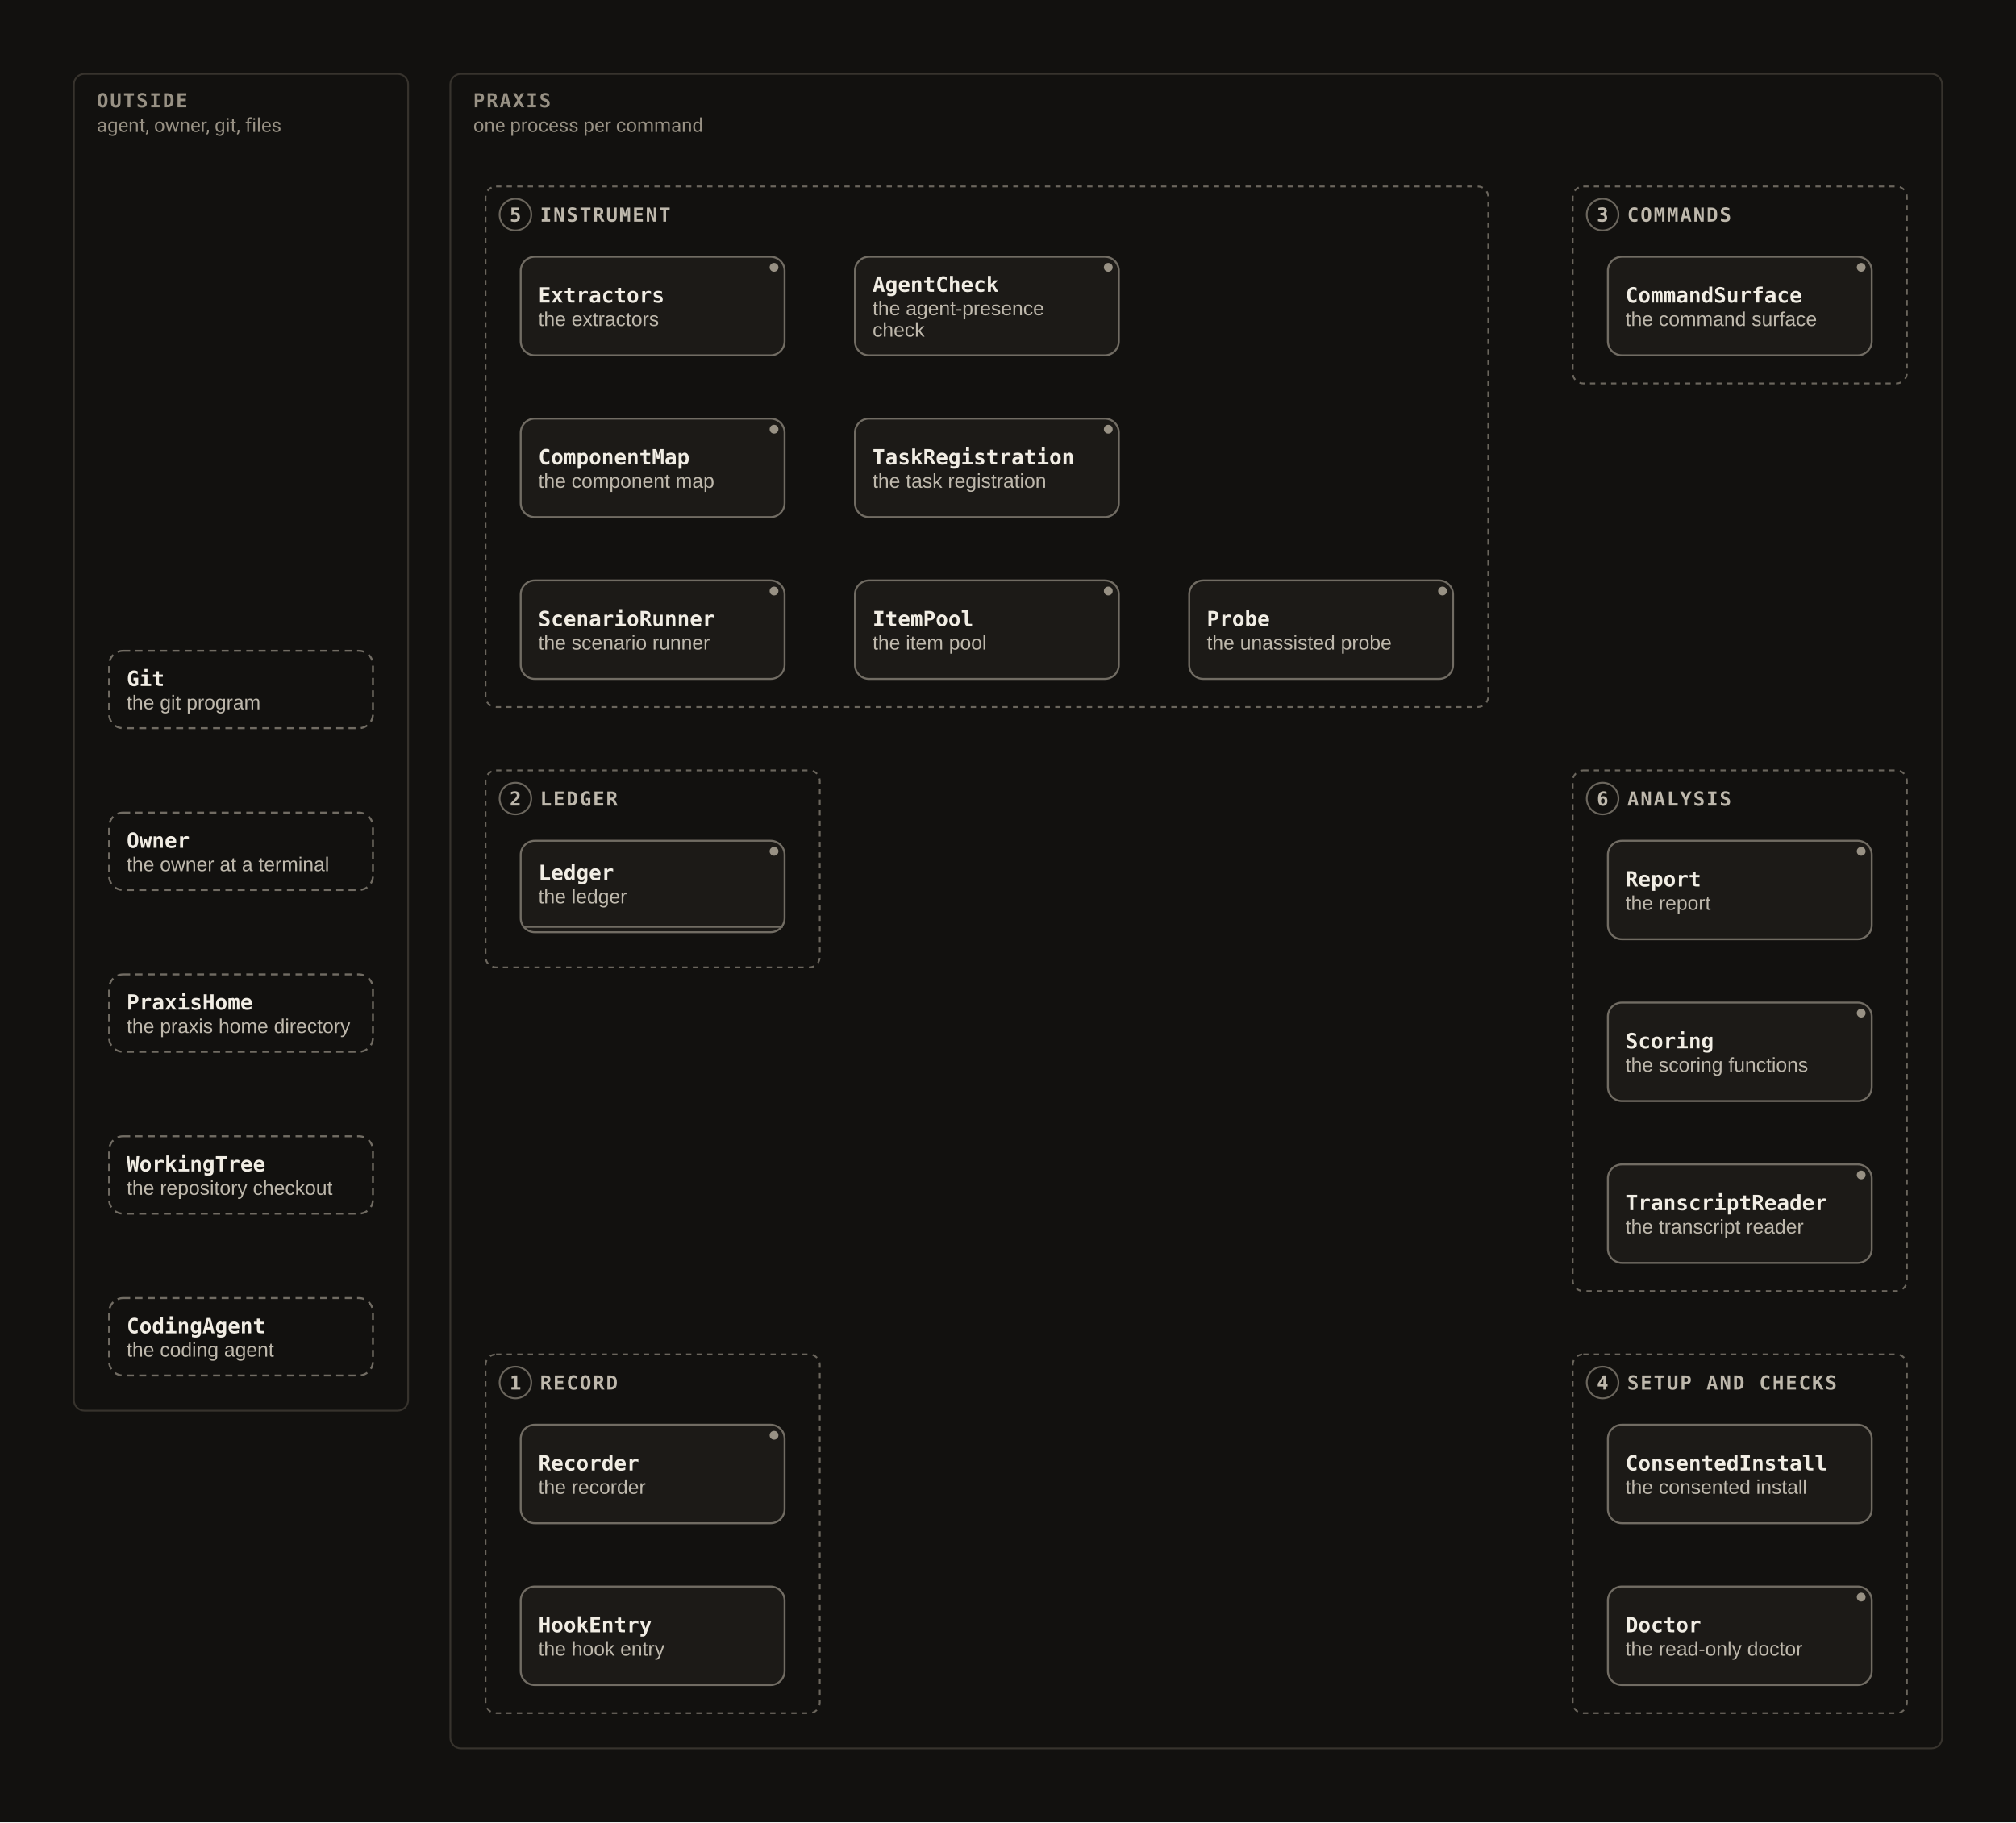
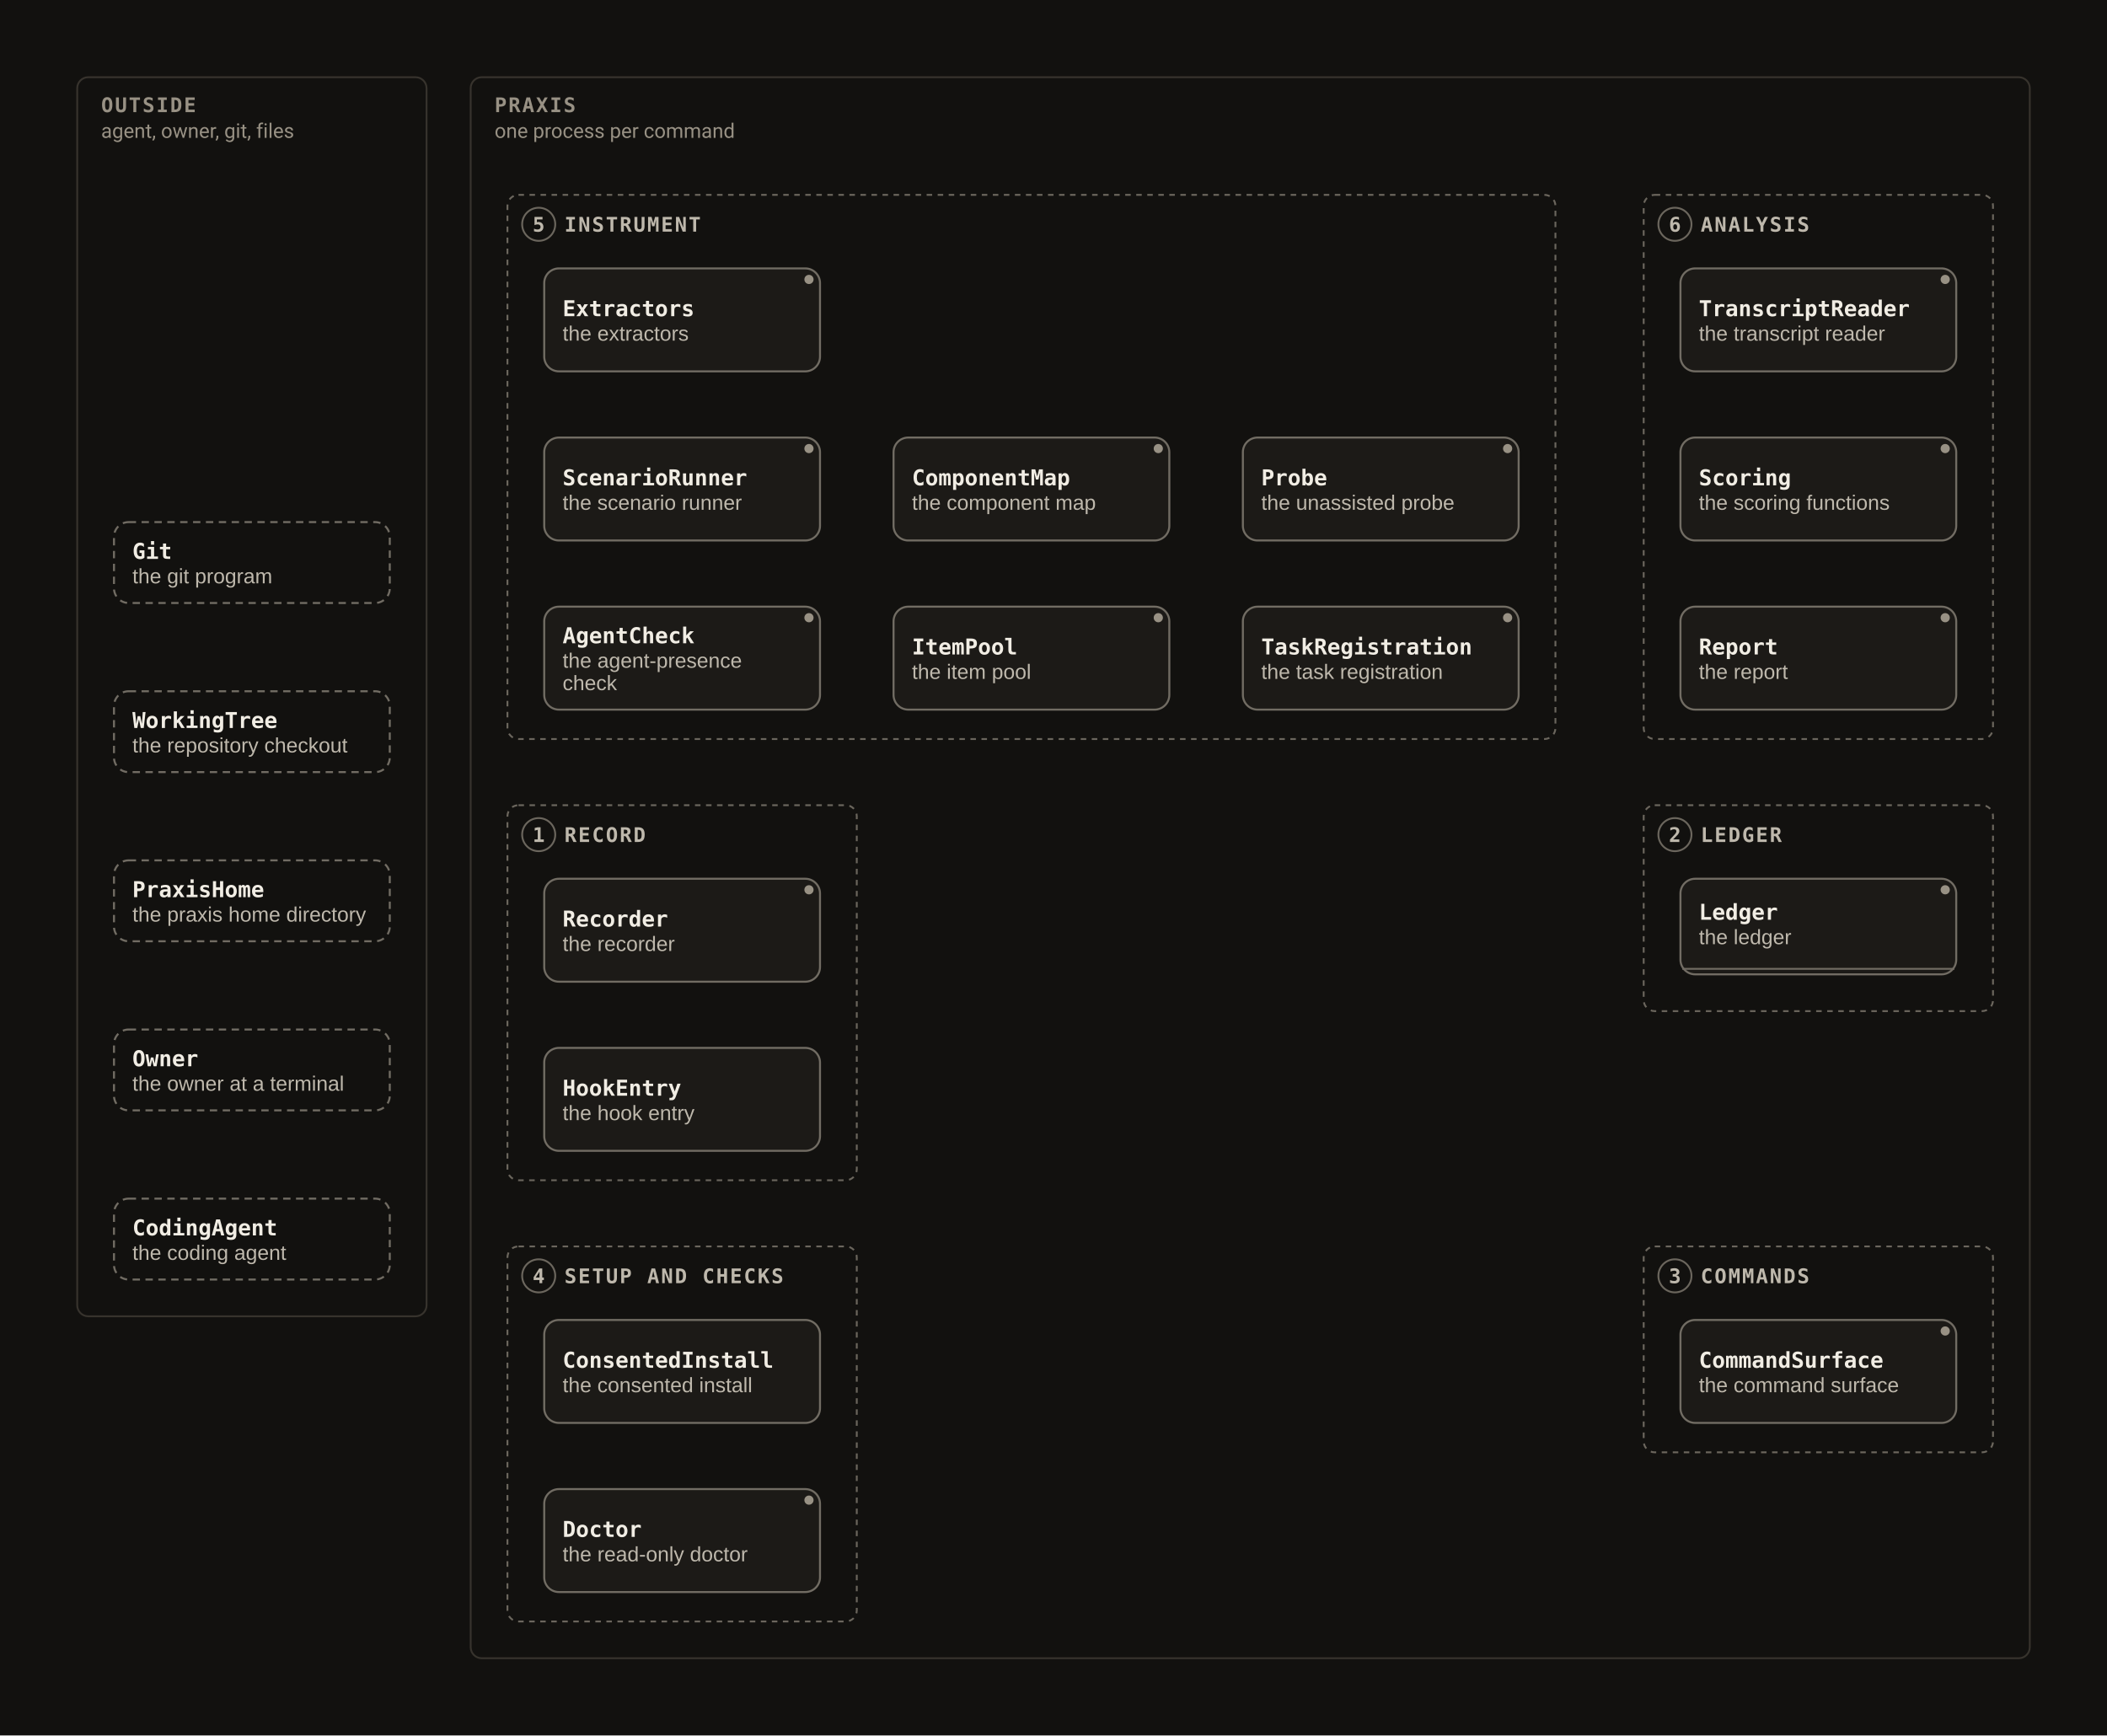
- <svg xmlns="http://www.w3.org/2000/svg" id="lessonmap" class="scene" viewBox="-26 -26 1146 1036" data-fit="-17.55 16 1116.1 952" data-grow="1.029" data-read="1.008" preserveAspectRatio="xMidYMid meet" tabindex="0" role="application" aria-label="Structure: Which components are in each region and container? All component cards and only the flows of the Structure layer. Each flow label gives its artifact.">
-   <rect x="-26" y="-26" width="1146" height="1036" fill="#12110F" />
+ <svg xmlns="http://www.w3.org/2000/svg" id="lessonmap" class="scene" viewBox="-26 -26 1146 944" data-fit="16 16 1084.8 860" data-grow="1.029" data-read="1.008" preserveAspectRatio="xMidYMid meet" tabindex="0" role="application" aria-label="Structure: Which components are in each region and container? All component cards and only the flows of the Structure layer. Each flow label gives its artifact.">
+   <rect x="-26" y="-26" width="1146" height="944" fill="#12110F" />
  <defs>
    <marker id="lessonmap-m-l-structure" viewBox="0 0 8 8" refX="7" refY="4" markerUnits="userSpaceOnUse" markerWidth="9" markerHeight="9" orient="auto-start-reverse">
      <path d="M0,0 L8,4 L0,8 z" fill="#716C63" />
    </marker>
    <marker id="lessonmap-m-l-system" viewBox="0 0 8 8" refX="7" refY="4" markerUnits="userSpaceOnUse" markerWidth="9" markerHeight="9" orient="auto-start-reverse">
      <path d="M0,0 L8,4 L0,8 z" fill="#716C63" />
    </marker>
    <marker id="lessonmap-m-l-data" viewBox="0 0 8 8" refX="7" refY="4" markerUnits="userSpaceOnUse" markerWidth="9" markerHeight="9" orient="auto-start-reverse">
      <path d="M0,0 L8,4 L0,8 z" fill="#2CB59A" />
    </marker>
    <marker id="lessonmap-m-l-control" viewBox="0 0 8 8" refX="7" refY="4" markerUnits="userSpaceOnUse" markerWidth="9" markerHeight="9" orient="auto-start-reverse">
      <path d="M0,0 L8,4 L0,8 z" fill="#B97874" />
    </marker>
    <marker id="lessonmap-m-change" viewBox="0 0 8 8" refX="7" refY="4" markerUnits="userSpaceOnUse" markerWidth="9" markerHeight="9" orient="auto-start-reverse">
      <path d="M0,0 L8,4 L0,8 z" fill="#D4675B" />
    </marker>
    <marker id="lessonmap-m-reach" viewBox="0 0 8 8" refX="7" refY="4" markerUnits="userSpaceOnUse" markerWidth="9" markerHeight="9" orient="auto-start-reverse">
      <path d="M0,0 L8,4 L0,8 z" fill="#D4675B" />
    </marker>
  </defs>
  <style>#lessonmap .node{cursor:pointer;outline:none;transition:opacity .16s ease-out}#lessonmap .node [data-part="job"] text{font-family:Arial,"Liberation Sans",Arimo,sans-serif;font-kerning:none;font-variant-ligatures:none}#lessonmap[data-live] .node.subject .node__box{stroke:var(--subject,#716C63)}#lessonmap[data-live] .node.subject rect.node__mark{stroke:var(--subject,#716C63)}#lessonmap[data-live] .node.subject path.node__mark{fill:var(--subject,#716C63)}#lessonmap .node.dim,#lessonmap .node.quiet{opacity:.32}#lessonmap .node__ring,#lessonmap .node__selection{display:none}#lessonmap .node__hl,#lessonmap .node__halo{display:none;pointer-events:none}#lessonmap .node__hl{fill:#1C1A17}#lessonmap .node__halo{fill:none;stroke:#F1EDE4;stroke-width:1.5;vector-effect:non-scaling-stroke}#lessonmap .node__box{transition:stroke .16s ease-out,stroke-width .16s ease-out}#lessonmap .node:not(.sel):not(.acts):hover .node__box{stroke-width:1.8}#lessonmap[data-live] .node:not(.sel):not(.acts):not(.endpoint):not(.subject):hover .node__box{stroke:#989184}#lessonmap .node.endpoint .node__box{stroke:#FCB442;stroke-width:2}#lessonmap .node.meas .node__box{stroke:#BEB8AC;stroke-width:2}#lessonmap .node.sel .node__box,#lessonmap .node.acts .node__box{stroke:#FCB442;stroke-width:3}#lessonmap .node.sel .node__hl,#lessonmap .node.acts .node__hl{display:inline}#lessonmap .node.peekend .node__halo{display:inline}#lessonmap .node:focus-visible .node__halo{display:inline;stroke-width:2}#lessonmap .flow,#lessonmap .flowtrace,#lessonmap .flowhl{vector-effect:non-scaling-stroke}#lessonmap .flow{stroke-width:1.6;stroke-opacity:1}#lessonmap .flow{cursor:pointer;pointer-events:stroke;outline:none;transition:opacity .12s ease-out,stroke-width .12s ease-out,visibility 0s}#lessonmap .flow.off:not(.peek),#lessonmap .flowlbl.off:not(.peek){opacity:0;visibility:hidden;pointer-events:none;transition:opacity .16s ease-out,visibility 0s linear .16s}#lessonmap .flow.peek{stroke-opacity:1;stroke-width:2.6}#lessonmap .flow.hot{stroke-opacity:1;stroke-width:2.6}#lessonmap.peeking .flow:not(.peek),#lessonmap.peeking .flowlbl:not(.peek){opacity:.35}#lessonmap .flowhl{fill:none;stroke:#FCB44200;stroke-width:12;stroke-linecap:round;stroke-linejoin:round;pointer-events:none}#lessonmap .flowdot{fill:#FCB442;stroke:#FCB4422E;stroke-width:10;paint-order:stroke;pointer-events:none}#lessonmap .flowtrace{stroke-width:2.6;pointer-events:none}#lessonmap .flowlbl{cursor:pointer;outline:none;transition:opacity .16s ease-out,visibility 0s}#lessonmap .flowlbl text{pointer-events:none;fill:#F1EDE4;stroke:#12110F}#lessonmap .flowlbl__chip{fill:#12110F;pointer-events:none}#lessonmap .flowlbl.hot text{fill:#FCB442;font-weight:600}#lessonmap .flowlbl.peek .flowlbl__chip{stroke:#37332D;stroke-width:1}#lessonmap .flowlbl.cueing{opacity:0}#lessonmap .flowlbl:focus-visible .flowlbl__hit{stroke:#F1EDE4;stroke-width:1.5}#lessonmap{width:100%;height:auto;display:block;overflow:hidden;touch-action:none;cursor:grab}#lessonmap.panning{cursor:grabbing}#lessonmap .zone__h{cursor:zoom-in;-webkit-user-select:none;user-select:none}@media print{#lessonmap .view{transform:none!important}}:root[data-reduce-motion=true] #lessonmap *{transition:none!important;animation:none!important}@media (prefers-reduced-motion:reduce){:root:not([data-reduce-motion]) #lessonmap *{transition:none!important;animation:none!important}}</style>
  <g class="view">
-     <rect x="16" y="16" width="190" height="760" rx="6" fill="none" stroke="#37332D" stroke-width="1" vector-effect="non-scaling-stroke" />
+     <rect x="16" y="16" width="190" height="674" rx="6" fill="none" stroke="#37332D" stroke-width="1" vector-effect="non-scaling-stroke" />
    <g class="box__h" data-at="16 16 190">
      <text x="29.0" y="35.0" class="t0">OUTSIDE</text>
      <text x="29.0" y="49.0" class="t1">agent, owner, git, files</text>
    </g>
-     <rect x="230" y="16" width="848" height="952" rx="6" fill="none" stroke="#37332D" stroke-width="1" vector-effect="non-scaling-stroke" />
+     <rect x="230" y="16" width="848" height="860" rx="6" fill="none" stroke="#37332D" stroke-width="1" vector-effect="non-scaling-stroke" />
    <g class="box__h" data-at="230 16 848">
      <text x="243.0" y="35.0" class="t0">PRAXIS</text>
      <text x="243.0" y="49.0" class="t1">one process per command</text>
    </g>
    <g data-part="zones">
-       <rect x="250" y="744" width="190" height="204" rx="6" fill="none" stroke="#6B665D" stroke-width="1" stroke-dasharray="3 3" vector-effect="non-scaling-stroke" />
-       <g class="zone__h" data-zone="record" data-at="250 760 190">
-         <circle cx="267" cy="760" r="9" fill="#12110F" stroke="#6B665D" stroke-width="1" vector-effect="non-scaling-stroke" />
-         <text x="267.0" y="764.0" class="t2">1</text>
-         <text x="281.0" y="764.0" class="t3">RECORD</text>
-       </g>
-       <rect x="250" y="412" width="190" height="112" rx="6" fill="none" stroke="#6B665D" stroke-width="1" stroke-dasharray="3 3" vector-effect="non-scaling-stroke" />
-       <g class="zone__h" data-zone="ledger" data-at="250 428 190">
+       <rect x="250" y="412" width="190" height="204" rx="6" fill="none" stroke="#6B665D" stroke-width="1" stroke-dasharray="3 3" vector-effect="non-scaling-stroke" />
+       <g class="zone__h" data-zone="record" data-at="250 428 190">
        <circle cx="267" cy="428" r="9" fill="#12110F" stroke="#6B665D" stroke-width="1" vector-effect="non-scaling-stroke" />
-         <text x="267.0" y="432.0" class="t2">2</text>
-         <text x="281.0" y="432.0" class="t3">LEDGER</text>
-       </g>
-       <rect x="868" y="80" width="190" height="112" rx="6" fill="none" stroke="#6B665D" stroke-width="1" stroke-dasharray="3 3" vector-effect="non-scaling-stroke" />
-       <g class="zone__h" data-zone="commands" data-at="868 96 190">
-         <circle cx="885" cy="96" r="9" fill="#12110F" stroke="#6B665D" stroke-width="1" vector-effect="non-scaling-stroke" />
-         <text x="885.0" y="100.0" class="t2">3</text>
-         <text x="899.0" y="100.0" class="t3">COMMANDS</text>
-       </g>
-       <rect x="868" y="744" width="190" height="204" rx="6" fill="none" stroke="#6B665D" stroke-width="1" stroke-dasharray="3 3" vector-effect="non-scaling-stroke" />
-       <g class="zone__h" data-zone="owner" data-at="868 760 190">
-         <circle cx="885" cy="760" r="9" fill="#12110F" stroke="#6B665D" stroke-width="1" vector-effect="non-scaling-stroke" />
-         <text x="885.0" y="764.0" class="t2">4</text>
-         <text x="899.0" y="764.0" class="t3">SETUP AND CHECKS</text>
+         <text x="267.0" y="432.0" class="t2">1</text>
+         <text x="281.0" y="432.0" class="t3">RECORD</text>
+       </g>
+       <rect x="868" y="412" width="190" height="112" rx="6" fill="none" stroke="#6B665D" stroke-width="1" stroke-dasharray="3 3" vector-effect="non-scaling-stroke" />
+       <g class="zone__h" data-zone="ledger" data-at="868 428 190">
+         <circle cx="885" cy="428" r="9" fill="#12110F" stroke="#6B665D" stroke-width="1" vector-effect="non-scaling-stroke" />
+         <text x="885.0" y="432.0" class="t2">2</text>
+         <text x="899.0" y="432.0" class="t3">LEDGER</text>
+       </g>
+       <rect x="868" y="652" width="190" height="112" rx="6" fill="none" stroke="#6B665D" stroke-width="1" stroke-dasharray="3 3" vector-effect="non-scaling-stroke" />
+       <g class="zone__h" data-zone="commands" data-at="868 668 190">
+         <circle cx="885" cy="668" r="9" fill="#12110F" stroke="#6B665D" stroke-width="1" vector-effect="non-scaling-stroke" />
+         <text x="885.0" y="672.0" class="t2">3</text>
+         <text x="899.0" y="672.0" class="t3">COMMANDS</text>
+       </g>
+       <rect x="250" y="652" width="190" height="204" rx="6" fill="none" stroke="#6B665D" stroke-width="1" stroke-dasharray="3 3" vector-effect="non-scaling-stroke" />
+       <g class="zone__h" data-zone="owner" data-at="250 668 190">
+         <circle cx="267" cy="668" r="9" fill="#12110F" stroke="#6B665D" stroke-width="1" vector-effect="non-scaling-stroke" />
+         <text x="267.0" y="672.0" class="t2">4</text>
+         <text x="281.0" y="672.0" class="t3">SETUP AND CHECKS</text>
      </g>
      <rect x="250" y="80" width="570" height="296" rx="6" fill="none" stroke="#6B665D" stroke-width="1" stroke-dasharray="3 3" vector-effect="non-scaling-stroke" />
      <g class="zone__h" data-zone="measure" data-at="250 96 570">
        <circle cx="267" cy="96" r="9" fill="#12110F" stroke="#6B665D" stroke-width="1" vector-effect="non-scaling-stroke" />
        <text x="267.0" y="100.0" class="t2">5</text>
        <text x="281.0" y="100.0" class="t3">INSTRUMENT</text>
      </g>
-       <rect x="868" y="412" width="190" height="296" rx="6" fill="none" stroke="#6B665D" stroke-width="1" stroke-dasharray="3 3" vector-effect="non-scaling-stroke" />
-       <g class="zone__h" data-zone="analysis" data-at="868 428 190">
-         <circle cx="885" cy="428" r="9" fill="#12110F" stroke="#6B665D" stroke-width="1" vector-effect="non-scaling-stroke" />
-         <text x="885.0" y="432.0" class="t2">6</text>
-         <text x="899.0" y="432.0" class="t3">ANALYSIS</text>
+       <rect x="868" y="80" width="190" height="296" rx="6" fill="none" stroke="#6B665D" stroke-width="1" stroke-dasharray="3 3" vector-effect="non-scaling-stroke" />
+       <g class="zone__h" data-zone="analysis" data-at="868 96 190">
+         <circle cx="885" cy="96" r="9" fill="#12110F" stroke="#6B665D" stroke-width="1" vector-effect="non-scaling-stroke" />
+         <text x="885.0" y="100.0" class="t2">6</text>
+         <text x="899.0" y="100.0" class="t3">ANALYSIS</text>
      </g>
    </g>
    <g data-part="flow" />
    <g class="node built" data-id="Extractors" data-kind="component" data-state="built" data-region="measure" role="button" tabindex="0" aria-label="Extractors, the extractors, source recorded">
      <rect class="node__box" x="270.0" y="120.0" width="150.0" height="56.0" rx="8.0" fill="#1C1A17" stroke="#716C63" stroke-width="1.1" />
      <rect class="node__ring" x="273.0" y="123.0" width="144.0" height="50.0" rx="7.0" />
      <rect class="node__selection" x="275.0" y="127.0" width="1" height="42.0" fill="#FCB442" />
      <text x="280.0" y="146.0" class="t4">Extractors</text>
-       <g class="node__note" aria-label="Note: The recorder, the component map, the item pool, the task registration, and the probe call static_imports. The scenario runner calls scratch_clone and run_scenario, and its rows carry X2_VERSION.">
+       <g class="node__note" aria-label="Note: The recorder, the component map, the item pool, the task registration, and the probe call static_imports. A resolved TYPE_CHECKING import is an edge that is not module-level, and type_only counts it, not blind_spots (EXTRACTOR_VERSION x1-v2). The scenario runner calls scratch_clone and run_scenario, and its rows carry X2_VERSION.">
        <circle cx="414.0" cy="126.0" r="2.5" fill="#989184" />
      </g>
      <g data-part="job">
        <text x="280.0" y="159.3" class="t5">the extractors</text>
      </g>
    </g>
-     <g class="node built" data-id="AgentCheck" data-kind="component" data-state="built" data-region="measure" role="button" tabindex="0" aria-label="AgentCheck, the agent-presence check, source recorded">
-       <rect class="node__box" x="460.0" y="120.0" width="150.0" height="56.0" rx="8.0" fill="#1C1A17" stroke="#716C63" stroke-width="1.1" />
-       <rect class="node__ring" x="463.0" y="123.0" width="144.0" height="50.0" rx="7.0" />
-       <rect class="node__selection" x="465.0" y="127.0" width="1" height="42.0" fill="#FCB442" />
-       <text x="470.0" y="139.9" class="t4">AgentCheck</text>
-       <g class="node__note" aria-label="Note: The command surface, the doctor, the item pool, the scenario runner, the task registration, and the probe call locate. The doctor and the probe call attached_agents.">
-         <circle cx="604.0" cy="126.0" r="2.5" fill="#989184" />
-       </g>
-       <g data-part="job">
-         <text x="470.0" y="153.2" class="t5">the agent-presence</text>
-         <text x="470.0" y="165.4" class="t5">check</text>
-       </g>
-     </g>
-     <g class="node built" data-id="CommandSurface" data-kind="component" data-state="built" data-region="commands" role="button" tabindex="0" aria-label="CommandSurface, the command surface, source recorded">
+     <g class="node built" data-id="TranscriptReader" data-kind="component" data-state="built" data-region="analysis" role="button" tabindex="0" aria-label="TranscriptReader, the transcript reader, source recorded">
      <rect class="node__box" x="888.0" y="120.0" width="150.0" height="56.0" rx="8.0" fill="#1C1A17" stroke="#716C63" stroke-width="1.1" />
      <rect class="node__ring" x="891.0" y="123.0" width="144.0" height="50.0" rx="7.0" />
      <rect class="node__selection" x="893.0" y="127.0" width="1" height="42.0" fill="#FCB442" />
-       <text x="898.0" y="146.0" class="t4">CommandSurface</text>
-       <g class="node__note" aria-label="Note: The package module praxis holds only the docstring and __version__, which the command surface prints for --version.">
+       <text x="898.0" y="146.0" class="t4">TranscriptReader</text>
+       <g class="node__note" aria-label="Note: The probe and the report call locate and read, and the recorder calls options_hash. The name sets that it returns must never be stored.">
        <circle cx="1032.0" cy="126.0" r="2.5" fill="#989184" />
      </g>
      <g data-part="job">
-         <text x="898.0" y="159.3" class="t5">the command surface</text>
-       </g>
-     </g>
-     <g class="node built" data-id="ComponentMap" data-kind="component" data-state="built" data-region="measure" role="button" tabindex="0" aria-label="ComponentMap, the component map, source recorded">
+         <text x="898.0" y="159.3" class="t5">the transcript reader</text>
+       </g>
+     </g>
+     <g class="node built" data-id="ScenarioRunner" data-kind="component" data-state="built" data-region="measure" role="button" tabindex="0" aria-label="ScenarioRunner, the scenario runner, source recorded">
      <rect class="node__box" x="270.0" y="212.0" width="150.0" height="56.0" rx="8.0" fill="#1C1A17" stroke="#716C63" stroke-width="1.1" />
      <rect class="node__ring" x="273.0" y="215.0" width="144.0" height="50.0" rx="7.0" />
      <rect class="node__selection" x="275.0" y="219.0" width="1" height="42.0" fill="#FCB442" />
-       <text x="280.0" y="238.0" class="t4">ComponentMap</text>
-       <g class="node__note" aria-label="Note: A flat package has more than 30 children at depth 1. Its children are grouped by the name before the first underscore. Then each one-file group joins the multi-file group with the most import edges, when that maximum is unique. The edges come from static_imports. The ledger calls from_json before it stores a map. The recorder, the item pool, the scenario runner, the task registration, the probe, and the report parse the frozen map and assign paths with it.">
+       <text x="280.0" y="238.0" class="t4">ScenarioRunner</text>
+       <g class="node__note" aria-label="Note: The scenario file is a closed shape. A scenario id is stored as an identifier, and the argv is stored only as a hash. PRAXIS_HOME points into the clone, so a scenario cannot write the owner's ledger. The clone is deleted after each scenario, also when it fails.">
        <circle cx="414.0" cy="218.0" r="2.5" fill="#989184" />
      </g>
      <g data-part="job">
-         <text x="280.0" y="251.3" class="t5">the component map</text>
-       </g>
-     </g>
-     <g class="node built" data-id="TaskRegistration" data-kind="component" data-state="built" data-region="measure" role="button" tabindex="0" aria-label="TaskRegistration, the task registration, source recorded">
+         <text x="280.0" y="251.3" class="t5">the scenario runner</text>
+       </g>
+     </g>
+     <g class="node built" data-id="ComponentMap" data-kind="component" data-state="built" data-region="measure" role="button" tabindex="0" aria-label="ComponentMap, the component map, source recorded">
      <rect class="node__box" x="460.0" y="212.0" width="150.0" height="56.0" rx="8.0" fill="#1C1A17" stroke="#716C63" stroke-width="1.1" />
      <rect class="node__ring" x="463.0" y="215.0" width="144.0" height="50.0" rx="7.0" />
      <rect class="node__selection" x="465.0" y="219.0" width="1" height="42.0" fill="#FCB442" />
-       <text x="470.0" y="238.0" class="t4">TaskRegistration</text>
-       <g class="node__note" aria-label="Note: The arm generator reads only the seed, the repository id, and the task ordinal. The binding pool holds only items that no task exposed and no probe asked. The recorder, not this module, binds the task to the next prompt and closes its segment. praxis last calls last, which prints only the feedback.">
+       <text x="470.0" y="238.0" class="t4">ComponentMap</text>
+       <g class="node__note" aria-label="Note: A flat package has more than 30 children at depth 1. Its children are grouped by the name before the first underscore. Then each one-file group joins the multi-file group with the most import edges, when that maximum is unique. The edges come from static_imports. The ledger calls from_json before it stores a map. The recorder, the item pool, the scenario runner, the task registration, the probe, and the report parse the frozen map and assign paths with it.">
        <circle cx="604.0" cy="218.0" r="2.5" fill="#989184" />
      </g>
      <g data-part="job">
-         <text x="470.0" y="251.3" class="t5">the task registration</text>
-       </g>
-     </g>
-     <g class="node built" data-id="ScenarioRunner" data-kind="component" data-state="built" data-region="measure" role="button" tabindex="0" aria-label="ScenarioRunner, the scenario runner, source recorded">
+         <text x="470.0" y="251.3" class="t5">the component map</text>
+       </g>
+     </g>
+     <g class="node built" data-id="Probe" data-kind="component" data-state="built" data-region="measure" role="button" tabindex="0" aria-label="Probe, the unassisted probe, source recorded">
+       <rect class="node__box" x="650.0" y="212.0" width="150.0" height="56.0" rx="8.0" fill="#1C1A17" stroke="#716C63" stroke-width="1.1" />
+       <rect class="node__ring" x="653.0" y="215.0" width="144.0" height="50.0" rx="7.0" />
+       <rect class="node__selection" x="655.0" y="219.0" width="1" height="42.0" fill="#FCB442" />
+       <text x="660.0" y="238.0" class="t4">Probe</text>
+       <g class="node__note" aria-label="Note: A structural item without a truth from the extractors now is not asked and stays due. After the due items, a structural probe asks up to N_VALIDATION never-drawn validation items each ISO week, ranked by a hash of task.SEED. It asks an item answered on the grid once more inside the P1 window, as a retest. The knockout reads only scenario runs of the HEAD tree. Pathfinder ratings stay in memory and only the scores are stored.">
+         <circle cx="794.0" cy="218.0" r="2.5" fill="#989184" />
+       </g>
+       <g data-part="job">
+         <text x="660.0" y="251.3" class="t5">the unassisted probe</text>
+       </g>
+     </g>
+     <g class="node built" data-id="Scoring" data-kind="component" data-state="built" data-region="analysis" role="button" tabindex="0" aria-label="Scoring, the scoring functions, source recorded">
+       <rect class="node__box" x="888.0" y="212.0" width="150.0" height="56.0" rx="8.0" fill="#1C1A17" stroke="#716C63" stroke-width="1.1" />
+       <rect class="node__ring" x="891.0" y="215.0" width="144.0" height="50.0" rx="7.0" />
+       <rect class="node__selection" x="893.0" y="219.0" width="1" height="42.0" fill="#FCB442" />
+       <text x="898.0" y="238.0" class="t4">Scoring</text>
+       <g class="node__note" aria-label="Note: No I/O and no imports from other praxis modules. The probe calls pfnet and pfsim. The report calls bss, decomposition, corp_reliability, randomization_test, and snap.">
+         <circle cx="1032.0" cy="218.0" r="2.5" fill="#989184" />
+       </g>
+       <g data-part="job">
+         <text x="898.0" y="251.3" class="t5">the scoring functions</text>
+       </g>
+     </g>
+     <g class="node actor" data-id="Git" data-kind="actor" data-state="built" data-region="outside" role="button" tabindex="0" aria-label="Git, the git program, outside">
+       <rect class="node__box" x="36.0" y="258.0" width="150.0" height="44.0" rx="8.0" fill="#12110F" stroke="#716C63" stroke-width="1.1" stroke-dasharray="4 3" />
+       <rect class="node__ring" x="39.0" y="261.0" width="144.0" height="38.0" rx="7.0" />
+       <rect class="node__selection" x="41.0" y="265.0" width="1" height="30.0" fill="#FCB442" />
+       <text x="46.0" y="278.0" class="t4">Git</text>
+       <g data-part="job">
+         <text x="46.0" y="291.3" class="t5">the git program</text>
+       </g>
+     </g>
+     <g class="node built" data-id="AgentCheck" data-kind="component" data-state="built" data-region="measure" role="button" tabindex="0" aria-label="AgentCheck, the agent-presence check, source recorded">
      <rect class="node__box" x="270.0" y="304.0" width="150.0" height="56.0" rx="8.0" fill="#1C1A17" stroke="#716C63" stroke-width="1.1" />
      <rect class="node__ring" x="273.0" y="307.0" width="144.0" height="50.0" rx="7.0" />
      <rect class="node__selection" x="275.0" y="311.0" width="1" height="42.0" fill="#FCB442" />
-       <text x="280.0" y="330.0" class="t4">ScenarioRunner</text>
-       <g class="node__note" aria-label="Note: The scenario file is a closed shape. A scenario id is stored as an identifier, and the argv is stored only as a hash. PRAXIS_HOME points into the clone, so a scenario cannot write the owner's ledger. The clone is deleted after each scenario, also when it fails.">
+       <text x="280.0" y="323.9" class="t4">AgentCheck</text>
+       <g class="node__note" aria-label="Note: The command surface, the doctor, the item pool, the scenario runner, the task registration, and the probe call locate. The doctor and the probe call attached_agents.">
        <circle cx="414.0" cy="310.0" r="2.5" fill="#989184" />
      </g>
      <g data-part="job">
-         <text x="280.0" y="343.3" class="t5">the scenario runner</text>
+         <text x="280.0" y="337.2" class="t5">the agent-presence</text>
+         <text x="280.0" y="349.4" class="t5">check</text>
      </g>
    </g>
    <g class="node built" data-id="ItemPool" data-kind="component" data-state="built" data-region="measure" role="button" tabindex="0" aria-label="ItemPool, the item pool, source recorded">
      <rect class="node__box" x="460.0" y="304.0" width="150.0" height="56.0" rx="8.0" fill="#1C1A17" stroke="#716C63" stroke-width="1.1" />
      <rect class="node__ring" x="463.0" y="307.0" width="144.0" height="50.0" rx="7.0" />
      <rect class="node__selection" x="465.0" y="311.0" width="1" height="42.0" fill="#FCB442" />
      <text x="470.0" y="330.0" class="t4">ItemPool</text>
-       <g class="node__note" aria-label="Note: A change to a frozen map needs a --reason from MAP_REASONS. Freeze refuses fewer than 5 or more than 30 product components and prints the draft of a mechanical map. A second freeze writes only the missing pairs, and a pair whose truth flipped gets a new item at the next epoch. A component without a parsed Python file gives no items, not items with truth 0. derive --write never writes over an existing owner file.">
+       <g class="node__note" aria-label="Note: A change to a frozen map needs a --reason from MAP_REASONS. Freeze refuses fewer than 5 or more than 30 product components and prints the draft of a mechanical map. A second freeze writes only the missing pairs, and a pair whose truth flipped gets a new item at the next epoch. A component without a parsed Python file gives no items, not items with truth 0. After each freeze, it calls draw_start, which draws the start week at the first freeze only and prints nothing. praxis make components --write never writes over an existing owner file.">
        <circle cx="604.0" cy="310.0" r="2.5" fill="#989184" />
      </g>
      <g data-part="job">
        <text x="470.0" y="343.3" class="t5">the item pool</text>
      </g>
    </g>
-     <g class="node built" data-id="Probe" data-kind="component" data-state="built" data-region="measure" role="button" tabindex="0" aria-label="Probe, the unassisted probe, source recorded">
+     <g class="node built" data-id="TaskRegistration" data-kind="component" data-state="built" data-region="measure" role="button" tabindex="0" aria-label="TaskRegistration, the task registration, source recorded">
      <rect class="node__box" x="650.0" y="304.0" width="150.0" height="56.0" rx="8.0" fill="#1C1A17" stroke="#716C63" stroke-width="1.1" />
      <rect class="node__ring" x="653.0" y="307.0" width="144.0" height="50.0" rx="7.0" />
      <rect class="node__selection" x="655.0" y="311.0" width="1" height="42.0" fill="#FCB442" />
-       <text x="660.0" y="330.0" class="t4">Probe</text>
-       <g class="node__note" aria-label="Note: A structural item without a truth from the extractors now is not asked and stays due. After the due items, a structural probe asks up to N_VALIDATION never-drawn validation items each ISO week, ranked by a hash of the committed seed. It asks an item answered on the grid once more inside the P1 window, as a retest. The knockout reads only scenario runs of the HEAD tree. Pathfinder ratings stay in memory and only the scores are stored.">
+       <text x="660.0" y="330.0" class="t4">TaskRegistration</text>
+       <g class="node__note" aria-label="Note: A task before the start week is control with forced_control set, and its text is the text of any control task. From the start week, the arm generator reads only the seed, the repository id, and the task ordinal. The region touch rate counts closed tasks in TOUCH_WINDOW_WEEKS, where None counts all. The binding pool holds only items that no task exposed and no probe asked. The recorder binds the task and closes its segment. praxis show task calls last, which prints only the result.">
        <circle cx="794.0" cy="310.0" r="2.5" fill="#989184" />
      </g>
      <g data-part="job">
-         <text x="660.0" y="343.3" class="t5">the unassisted probe</text>
-       </g>
-     </g>
-     <g class="node actor" data-id="Git" data-kind="actor" data-state="built" data-region="outside" role="button" tabindex="0" aria-label="Git, the git program, outside">
-       <rect class="node__box" x="36.0" y="344.0" width="150.0" height="44.0" rx="8.0" fill="#12110F" stroke="#716C63" stroke-width="1.1" stroke-dasharray="4 3" />
-       <rect class="node__ring" x="39.0" y="347.0" width="144.0" height="38.0" rx="7.0" />
-       <rect class="node__selection" x="41.0" y="351.0" width="1" height="30.0" fill="#FCB442" />
-       <text x="46.0" y="364.0" class="t4">Git</text>
-       <g data-part="job">
-         <text x="46.0" y="377.3" class="t5">the git program</text>
+         <text x="660.0" y="343.3" class="t5">the task registration</text>
+       </g>
+     </g>
+     <g class="node built" data-id="Report" data-kind="component" data-state="built" data-region="analysis" role="button" tabindex="0" aria-label="Report, the report, source recorded">
+       <rect class="node__box" x="888.0" y="304.0" width="150.0" height="56.0" rx="8.0" fill="#1C1A17" stroke="#716C63" stroke-width="1.1" />
+       <rect class="node__ring" x="891.0" y="307.0" width="144.0" height="50.0" rx="7.0" />
+       <rect class="node__selection" x="893.0" y="311.0" width="1" height="42.0" fill="#FCB442" />
+       <text x="898.0" y="330.0" class="t4">Report</text>
+       <g class="node__note" aria-label="Note: praxis.report computes the scores. praxis.general computes the general effect with koehler_levin over the repository starts. praxis.render holds the result shapes and the text, and report re-exports them. A forced-control task is out of the P1 blocks and arm contrasts. R_fam counts closed tasks in the touch window. render refuses the words cause, impact, and would unless a pre-registered rule is met, and then it names the rule. A pipeline placebo below ALPHA suspends each P1 arm contrast in the text. Validation items never enter a P1 block or an arm contrast. A reference that cannot be fitted is NULL, never another reference.">
+         <circle cx="1032.0" cy="310.0" r="2.5" fill="#989184" />
+       </g>
+       <g data-part="job">
+         <text x="898.0" y="343.3" class="t5">the report</text>
+       </g>
+     </g>
+     <g class="node actor" data-id="WorkingTree" data-kind="actor" data-state="built" data-region="outside" role="button" tabindex="0" aria-label="WorkingTree, the repository checkout, outside">
+       <rect class="node__box" x="36.0" y="350.0" width="150.0" height="44.0" rx="8.0" fill="#12110F" stroke="#716C63" stroke-width="1.1" stroke-dasharray="4 3" />
+       <rect class="node__ring" x="39.0" y="353.0" width="144.0" height="38.0" rx="7.0" />
+       <rect class="node__selection" x="41.0" y="357.0" width="1" height="30.0" fill="#FCB442" />
+       <text x="46.0" y="370.0" class="t4">WorkingTree</text>
+       <g data-part="job">
+         <text x="46.0" y="383.3" class="t5">the repository checkout</text>
+       </g>
+     </g>
+     <g class="node actor" data-id="PraxisHome" data-kind="actor" data-state="built" data-region="outside" role="button" tabindex="0" aria-label="PraxisHome, the praxis home directory, outside">
+       <rect class="node__box" x="36.0" y="442.0" width="150.0" height="44.0" rx="8.0" fill="#12110F" stroke="#716C63" stroke-width="1.1" stroke-dasharray="4 3" />
+       <rect class="node__ring" x="39.0" y="445.0" width="144.0" height="38.0" rx="7.0" />
+       <rect class="node__selection" x="41.0" y="449.0" width="1" height="30.0" fill="#FCB442" />
+       <text x="46.0" y="462.0" class="t4">PraxisHome</text>
+       <g data-part="job">
+         <text x="46.0" y="475.3" class="t5">the praxis home directory</text>
+       </g>
+     </g>
+     <g class="node built" data-id="Recorder" data-kind="component" data-state="built" data-region="record" role="button" tabindex="0" aria-label="Recorder, the recorder, source recorded">
+       <rect class="node__box" x="270.0" y="452.0" width="150.0" height="56.0" rx="8.0" fill="#1C1A17" stroke="#716C63" stroke-width="1.1" />
+       <rect class="node__ring" x="273.0" y="455.0" width="144.0" height="50.0" rx="7.0" />
+       <rect class="node__selection" x="275.0" y="459.0" width="1" height="42.0" fill="#FCB442" />
+       <text x="280.0" y="478.0" class="t4">Recorder</text>
+       <g class="node__note" aria-label="Note: A HEAD that is not a descendant of the base commit makes the snapshot unobservable and voids a bound task. The notice flag is set only at the Stop that closes a segment, for a payload without turn_id. The recorder imports components, extract, and transcript inside the functions that use them.">
+         <circle cx="414.0" cy="458.0" r="2.5" fill="#989184" />
+       </g>
+       <g data-part="job">
+         <text x="280.0" y="491.3" class="t5">the recorder</text>
+       </g>
+     </g>
+     <g class="node built" data-id="Ledger" data-kind="store" data-state="built" data-region="ledger" role="button" tabindex="0" aria-label="Ledger, the ledger, source recorded">
+       <rect class="node__box" x="888.0" y="452.0" width="150.0" height="52.0" rx="8.0" fill="#1C1A17" stroke="#716C63" stroke-width="1.1" />
+       <rect class="node__ring" x="891.0" y="455.0" width="144.0" height="46.0" rx="7.0" />
+       <rect class="node__selection" x="893.0" y="459.0" width="1" height="38.0" fill="#FCB442" />
+       <text x="898.0" y="474.3" class="t4">Ledger</text>
+       <g class="node__note" aria-label="Note: Each table in schema.CLAIMS has a CHECK that fixes its one claim class and refuses an empty source list. The attributions table accepts any claim class, and hook_events has none. Triggers make the measurement tables and repository_starts append-only, and a task or a map sets each transition column once. repository_starts has one row per repository, and its start week must be one of its candidate weeks. A task fixes forced_control at registration. segment_close writes the outcomes and the task close in one transaction. A scenario run must name the HEAD tree it traced, unless its outcome is not_python. On a ledger that already held runs, migrate adds tree_hash without that CHECK. migrate also adds forced_control and makes the trigger for the fixed task columns again. probe_items_unprobed leaves out an item that a probe asked, so the binding pool and the validation draw hold blind items only. The survival lookup intersects agent line-hash multisets with a probe multiset, so two identical lines count as two. When PRAGMA user_version differs from SCHEMA_VERSION, Store.open runs the DDL and then migrate.">
+         <circle cx="1032.0" cy="458.0" r="2.5" fill="#989184" />
+       </g>
+       <line class="node__base" x1="889.0" y1="501.0" x2="1037.0" y2="501.0" stroke="#716C63" stroke-width="1" />
+       <g data-part="job">
+         <text x="898.0" y="487.6" class="t5">the ledger</text>
      </g>
    </g>
    <g class="node actor" data-id="Owner" data-kind="actor" data-state="built" data-region="outside" role="button" tabindex="0" aria-label="Owner, the owner at a terminal, outside">
-       <rect class="node__box" x="36.0" y="436.0" width="150.0" height="44.0" rx="8.0" fill="#12110F" stroke="#716C63" stroke-width="1.1" stroke-dasharray="4 3" />
-       <rect class="node__ring" x="39.0" y="439.0" width="144.0" height="38.0" rx="7.0" />
-       <rect class="node__selection" x="41.0" y="443.0" width="1" height="30.0" fill="#FCB442" />
-       <text x="46.0" y="456.0" class="t4">Owner</text>
-       <g data-part="job">
-         <text x="46.0" y="469.3" class="t5">the owner at a terminal</text>
-       </g>
-     </g>
-     <g class="node built" data-id="Ledger" data-kind="store" data-state="built" data-region="ledger" role="button" tabindex="0" aria-label="Ledger, the ledger, source recorded">
-       <rect class="node__box" x="270.0" y="452.0" width="150.0" height="52.0" rx="8.0" fill="#1C1A17" stroke="#716C63" stroke-width="1.1" />
-       <rect class="node__ring" x="273.0" y="455.0" width="144.0" height="46.0" rx="7.0" />
-       <rect class="node__selection" x="275.0" y="459.0" width="1" height="38.0" fill="#FCB442" />
-       <text x="280.0" y="474.3" class="t4">Ledger</text>
-       <g class="node__note" aria-label="Note: Each table in schema.CLAIMS has a CHECK that fixes its one claim class and refuses an empty source list. The attributions table accepts any claim class, and hook_events has none. Triggers make the measurement tables append-only, and a task or a map sets each transition column once. segment_close writes the outcomes and the task close in one transaction. A scenario run must name the HEAD tree it traced, unless its outcome is not_python. On a ledger that already held runs, migrate adds tree_hash without that CHECK. probe_items_unprobed leaves out an item that a probe asked, so the binding pool and the validation draw hold blind items only. The survival lookup intersects agent line-hash multisets with a probe multiset, so two identical lines count as two. When PRAGMA user_version differs from SCHEMA_VERSION, Store.open runs the DDL and then migrate.">
-         <circle cx="414.0" cy="458.0" r="2.5" fill="#989184" />
-       </g>
-       <line class="node__base" x1="271.0" y1="501.0" x2="419.0" y2="501.0" stroke="#716C63" stroke-width="1" />
-       <g data-part="job">
-         <text x="280.0" y="487.6" class="t5">the ledger</text>
-       </g>
-     </g>
-     <g class="node built" data-id="Report" data-kind="component" data-state="built" data-region="analysis" role="button" tabindex="0" aria-label="Report, the report, source recorded">
-       <rect class="node__box" x="888.0" y="452.0" width="150.0" height="56.0" rx="8.0" fill="#1C1A17" stroke="#716C63" stroke-width="1.1" />
-       <rect class="node__ring" x="891.0" y="455.0" width="144.0" height="50.0" rx="7.0" />
-       <rect class="node__selection" x="893.0" y="459.0" width="1" height="42.0" fill="#FCB442" />
-       <text x="898.0" y="478.0" class="t4">Report</text>
-       <g class="node__note" aria-label="Note: praxis.report computes the scores. praxis.render holds the result shapes and the text, and report re-exports them. render refuses the words cause, impact, and would unless a pre-registered rule is met, and then it names the rule. A pipeline placebo below ALPHA suspends each P1 arm contrast in the text. Validation items never enter a P1 block or an arm contrast. A reference that cannot be fitted is NULL, never another reference.">
-         <circle cx="1032.0" cy="458.0" r="2.5" fill="#989184" />
-       </g>
-       <g data-part="job">
-         <text x="898.0" y="491.3" class="t5">the report</text>
-       </g>
-     </g>
-     <g class="node actor" data-id="PraxisHome" data-kind="actor" data-state="built" data-region="outside" role="button" tabindex="0" aria-label="PraxisHome, the praxis home directory, outside">
-       <rect class="node__box" x="36.0" y="528.0" width="150.0" height="44.0" rx="8.0" fill="#12110F" stroke="#716C63" stroke-width="1.1" stroke-dasharray="4 3" />
-       <rect class="node__ring" x="39.0" y="531.0" width="144.0" height="38.0" rx="7.0" />
-       <rect class="node__selection" x="41.0" y="535.0" width="1" height="30.0" fill="#FCB442" />
-       <text x="46.0" y="548.0" class="t4">PraxisHome</text>
-       <g data-part="job">
-         <text x="46.0" y="561.3" class="t5">the praxis home directory</text>
-       </g>
-     </g>
-     <g class="node built" data-id="Scoring" data-kind="component" data-state="built" data-region="analysis" role="button" tabindex="0" aria-label="Scoring, the scoring functions, source recorded">
-       <rect class="node__box" x="888.0" y="544.0" width="150.0" height="56.0" rx="8.0" fill="#1C1A17" stroke="#716C63" stroke-width="1.1" />
-       <rect class="node__ring" x="891.0" y="547.0" width="144.0" height="50.0" rx="7.0" />
-       <rect class="node__selection" x="893.0" y="551.0" width="1" height="42.0" fill="#FCB442" />
-       <text x="898.0" y="570.0" class="t4">Scoring</text>
-       <g class="node__note" aria-label="Note: No I/O and no imports from other praxis modules. The probe calls pfnet and pfsim. The report calls bss, decomposition, corp_reliability, randomization_test, and snap.">
-         <circle cx="1032.0" cy="550.0" r="2.5" fill="#989184" />
-       </g>
-       <g data-part="job">
-         <text x="898.0" y="583.3" class="t5">the scoring functions</text>
-       </g>
-     </g>
-     <g class="node actor" data-id="WorkingTree" data-kind="actor" data-state="built" data-region="outside" role="button" tabindex="0" aria-label="WorkingTree, the repository checkout, outside">
-       <rect class="node__box" x="36.0" y="620.0" width="150.0" height="44.0" rx="8.0" fill="#12110F" stroke="#716C63" stroke-width="1.1" stroke-dasharray="4 3" />
-       <rect class="node__ring" x="39.0" y="623.0" width="144.0" height="38.0" rx="7.0" />
-       <rect class="node__selection" x="41.0" y="627.0" width="1" height="30.0" fill="#FCB442" />
-       <text x="46.0" y="640.0" class="t4">WorkingTree</text>
-       <g data-part="job">
-         <text x="46.0" y="653.3" class="t5">the repository checkout</text>
-       </g>
-     </g>
-     <g class="node built" data-id="TranscriptReader" data-kind="component" data-state="built" data-region="analysis" role="button" tabindex="0" aria-label="TranscriptReader, the transcript reader, source recorded">
-       <rect class="node__box" x="888.0" y="636.0" width="150.0" height="56.0" rx="8.0" fill="#1C1A17" stroke="#716C63" stroke-width="1.1" />
-       <rect class="node__ring" x="891.0" y="639.0" width="144.0" height="50.0" rx="7.0" />
-       <rect class="node__selection" x="893.0" y="643.0" width="1" height="42.0" fill="#FCB442" />
-       <text x="898.0" y="662.0" class="t4">TranscriptReader</text>
-       <g class="node__note" aria-label="Note: The probe and the report call locate and read, and the recorder calls options_hash. The name sets that it returns must never be stored.">
-         <circle cx="1032.0" cy="642.0" r="2.5" fill="#989184" />
-       </g>
-       <g data-part="job">
-         <text x="898.0" y="675.3" class="t5">the transcript reader</text>
+       <rect class="node__box" x="36.0" y="534.0" width="150.0" height="44.0" rx="8.0" fill="#12110F" stroke="#716C63" stroke-width="1.1" stroke-dasharray="4 3" />
+       <rect class="node__ring" x="39.0" y="537.0" width="144.0" height="38.0" rx="7.0" />
+       <rect class="node__selection" x="41.0" y="541.0" width="1" height="30.0" fill="#FCB442" />
+       <text x="46.0" y="554.0" class="t4">Owner</text>
+       <g data-part="job">
+         <text x="46.0" y="567.3" class="t5">the owner at a terminal</text>
+       </g>
+     </g>
+     <g class="node built" data-id="HookEntry" data-kind="component" data-state="built" data-region="record" role="button" tabindex="0" aria-label="HookEntry, the hook entry, source recorded">
+       <rect class="node__box" x="270.0" y="544.0" width="150.0" height="56.0" rx="8.0" fill="#1C1A17" stroke="#716C63" stroke-width="1.1" />
+       <rect class="node__ring" x="273.0" y="547.0" width="144.0" height="50.0" rx="7.0" />
+       <rect class="node__selection" x="275.0" y="551.0" width="1" height="42.0" fill="#FCB442" />
+       <text x="280.0" y="570.0" class="t4">HookEntry</text>
+       <g data-part="job">
+         <text x="280.0" y="583.3" class="t5">the hook entry</text>
      </g>
    </g>
    <g class="node actor" data-id="CodingAgent" data-kind="actor" data-state="built" data-region="outside" role="button" tabindex="0" aria-label="CodingAgent, the coding agent, outside">
-       <rect class="node__box" x="36.0" y="712.0" width="150.0" height="44.0" rx="8.0" fill="#12110F" stroke="#716C63" stroke-width="1.1" stroke-dasharray="4 3" />
-       <rect class="node__ring" x="39.0" y="715.0" width="144.0" height="38.0" rx="7.0" />
-       <rect class="node__selection" x="41.0" y="719.0" width="1" height="30.0" fill="#FCB442" />
-       <text x="46.0" y="732.0" class="t4">CodingAgent</text>
-       <g data-part="job">
-         <text x="46.0" y="745.3" class="t5">the coding agent</text>
-       </g>
-     </g>
-     <g class="node built" data-id="Recorder" data-kind="component" data-state="built" data-region="record" role="button" tabindex="0" aria-label="Recorder, the recorder, source recorded">
+       <rect class="node__box" x="36.0" y="626.0" width="150.0" height="44.0" rx="8.0" fill="#12110F" stroke="#716C63" stroke-width="1.1" stroke-dasharray="4 3" />
+       <rect class="node__ring" x="39.0" y="629.0" width="144.0" height="38.0" rx="7.0" />
+       <rect class="node__selection" x="41.0" y="633.0" width="1" height="30.0" fill="#FCB442" />
+       <text x="46.0" y="646.0" class="t4">CodingAgent</text>
+       <g data-part="job">
+         <text x="46.0" y="659.3" class="t5">the coding agent</text>
+       </g>
+     </g>
+     <g class="node built" data-id="ConsentedInstall" data-kind="component" data-state="built" data-region="owner" role="button" tabindex="0" aria-label="ConsentedInstall, the consented install, source recorded">
+       <rect class="node__box" x="270.0" y="692.0" width="150.0" height="56.0" rx="8.0" fill="#1C1A17" stroke="#716C63" stroke-width="1.1" />
+       <rect class="node__ring" x="273.0" y="695.0" width="144.0" height="50.0" rx="7.0" />
+       <rect class="node__selection" x="275.0" y="699.0" width="1" height="42.0" fill="#FCB442" />
+       <text x="280.0" y="718.0" class="t4">ConsentedInstall</text>
+       <g data-part="job">
+         <text x="280.0" y="731.3" class="t5">the consented install</text>
+       </g>
+     </g>
+     <g class="node built" data-id="CommandSurface" data-kind="component" data-state="built" data-region="commands" role="button" tabindex="0" aria-label="CommandSurface, the command surface, source recorded">
+       <rect class="node__box" x="888.0" y="692.0" width="150.0" height="56.0" rx="8.0" fill="#1C1A17" stroke="#716C63" stroke-width="1.1" />
+       <rect class="node__ring" x="891.0" y="695.0" width="144.0" height="50.0" rx="7.0" />
+       <rect class="node__selection" x="893.0" y="699.0" width="1" height="42.0" fill="#FCB442" />
+       <text x="898.0" y="718.0" class="t4">CommandSurface</text>
+       <g class="node__note" aria-label="Note: The package module praxis holds only the docstring and __version__, which the command surface prints for --version. The command table builds the argparse parsers in a loop, so the extractor finds no subcommand entry point.">
+         <circle cx="1032.0" cy="698.0" r="2.5" fill="#989184" />
+       </g>
+       <g data-part="job">
+         <text x="898.0" y="731.3" class="t5">the command surface</text>
+       </g>
+     </g>
+     <g class="node built" data-id="Doctor" data-kind="component" data-state="built" data-region="owner" role="button" tabindex="0" aria-label="Doctor, the read-only doctor, source recorded">
      <rect class="node__box" x="270.0" y="784.0" width="150.0" height="56.0" rx="8.0" fill="#1C1A17" stroke="#716C63" stroke-width="1.1" />
      <rect class="node__ring" x="273.0" y="787.0" width="144.0" height="50.0" rx="7.0" />
      <rect class="node__selection" x="275.0" y="791.0" width="1" height="42.0" fill="#FCB442" />
-       <text x="280.0" y="810.0" class="t4">Recorder</text>
-       <g class="node__note" aria-label="Note: A HEAD that is not a descendant of the base commit makes the snapshot unobservable and voids a bound task. The notice flag is set only at the Stop that closes a segment, for a payload without turn_id. The recorder imports components, extract, and transcript inside the functions that use them.">
+       <text x="280.0" y="810.0" class="t4">Doctor</text>
+       <g class="node__note" aria-label="Note: Counts come from a SQLite read-only connection. Items due come from probe.due, which opens a Store. The doctor asks for them only at SCHEMA_VERSION, so no migration can run. The scenario line comes from scenarios.summary, which also opens a Store only at SCHEMA_VERSION. The doctor imports hooks, probe, and scenarios inside the functions that use them.">
        <circle cx="414.0" cy="790.0" r="2.5" fill="#989184" />
      </g>
      <g data-part="job">
-         <text x="280.0" y="823.3" class="t5">the recorder</text>
-       </g>
-     </g>
-     <g class="node built" data-id="ConsentedInstall" data-kind="component" data-state="built" data-region="owner" role="button" tabindex="0" aria-label="ConsentedInstall, the consented install, source recorded">
-       <rect class="node__box" x="888.0" y="784.0" width="150.0" height="56.0" rx="8.0" fill="#1C1A17" stroke="#716C63" stroke-width="1.1" />
-       <rect class="node__ring" x="891.0" y="787.0" width="144.0" height="50.0" rx="7.0" />
-       <rect class="node__selection" x="893.0" y="791.0" width="1" height="42.0" fill="#FCB442" />
-       <text x="898.0" y="810.0" class="t4">ConsentedInstall</text>
-       <g data-part="job">
-         <text x="898.0" y="823.3" class="t5">the consented install</text>
-       </g>
-     </g>
-     <g class="node built" data-id="HookEntry" data-kind="component" data-state="built" data-region="record" role="button" tabindex="0" aria-label="HookEntry, the hook entry, source recorded">
-       <rect class="node__box" x="270.0" y="876.0" width="150.0" height="56.0" rx="8.0" fill="#1C1A17" stroke="#716C63" stroke-width="1.1" />
-       <rect class="node__ring" x="273.0" y="879.0" width="144.0" height="50.0" rx="7.0" />
-       <rect class="node__selection" x="275.0" y="883.0" width="1" height="42.0" fill="#FCB442" />
-       <text x="280.0" y="902.0" class="t4">HookEntry</text>
-       <g data-part="job">
-         <text x="280.0" y="915.3" class="t5">the hook entry</text>
-       </g>
-     </g>
-     <g class="node built" data-id="Doctor" data-kind="component" data-state="built" data-region="owner" role="button" tabindex="0" aria-label="Doctor, the read-only doctor, source recorded">
-       <rect class="node__box" x="888.0" y="876.0" width="150.0" height="56.0" rx="8.0" fill="#1C1A17" stroke="#716C63" stroke-width="1.1" />
-       <rect class="node__ring" x="891.0" y="879.0" width="144.0" height="50.0" rx="7.0" />
-       <rect class="node__selection" x="893.0" y="883.0" width="1" height="42.0" fill="#FCB442" />
-       <text x="898.0" y="902.0" class="t4">Doctor</text>
-       <g class="node__note" aria-label="Note: Counts come from a SQLite read-only connection. Probes due come from probe.due, which opens a Store. The doctor asks for them only at SCHEMA_VERSION, so no migration can run. The scenario line comes from scenarios.summary, which also opens a Store only at SCHEMA_VERSION.">
-         <circle cx="1032.0" cy="882.0" r="2.5" fill="#989184" />
-       </g>
-       <g data-part="job">
-         <text x="898.0" y="915.3" class="t5">the read-only doctor</text>
+         <text x="280.0" y="823.3" class="t5">the read-only doctor</text>
      </g>
    </g>
    <g data-part="flow" />
    <g data-part="tags" />
  </g>
  <style>#lessonmap .t0{font-family:ui-monospace,"SF Mono",SFMono-Regular,"JetBrains Mono",Menlo,Consolas,monospace;font-size:11.0px;font-weight:600;fill:#989184;text-anchor:start;letter-spacing:.08em}#lessonmap .t1{font-family:"systemap Inter",system-ui,-apple-system,"Segoe UI",Roboto,"Helvetica Neue",Arial,sans-serif;font-size:11.0px;font-weight:400;fill:#989184;text-anchor:start}#lessonmap .t2{font-family:ui-monospace,"SF Mono",SFMono-Regular,"JetBrains Mono",Menlo,Consolas,monospace;font-size:11.0px;font-weight:600;fill:#BEB8AC;text-anchor:middle}#lessonmap .t3{font-family:ui-monospace,"SF Mono",SFMono-Regular,"JetBrains Mono",Menlo,Consolas,monospace;font-size:11.0px;font-weight:600;fill:#BEB8AC;text-anchor:start;letter-spacing:.08em}#lessonmap .t4{font-family:ui-monospace,"SF Mono",SFMono-Regular,"JetBrains Mono",Menlo,Consolas,monospace;font-size:11.91px;font-weight:600;fill:#F1EDE4;text-anchor:start}#lessonmap .t5{font-family:"systemap Inter",system-ui,-apple-system,"Segoe UI",Roboto,"Helvetica Neue",Arial,sans-serif;font-size:11.32px;font-weight:400;fill:#BEB8AC;text-anchor:start}</style>
</svg>
